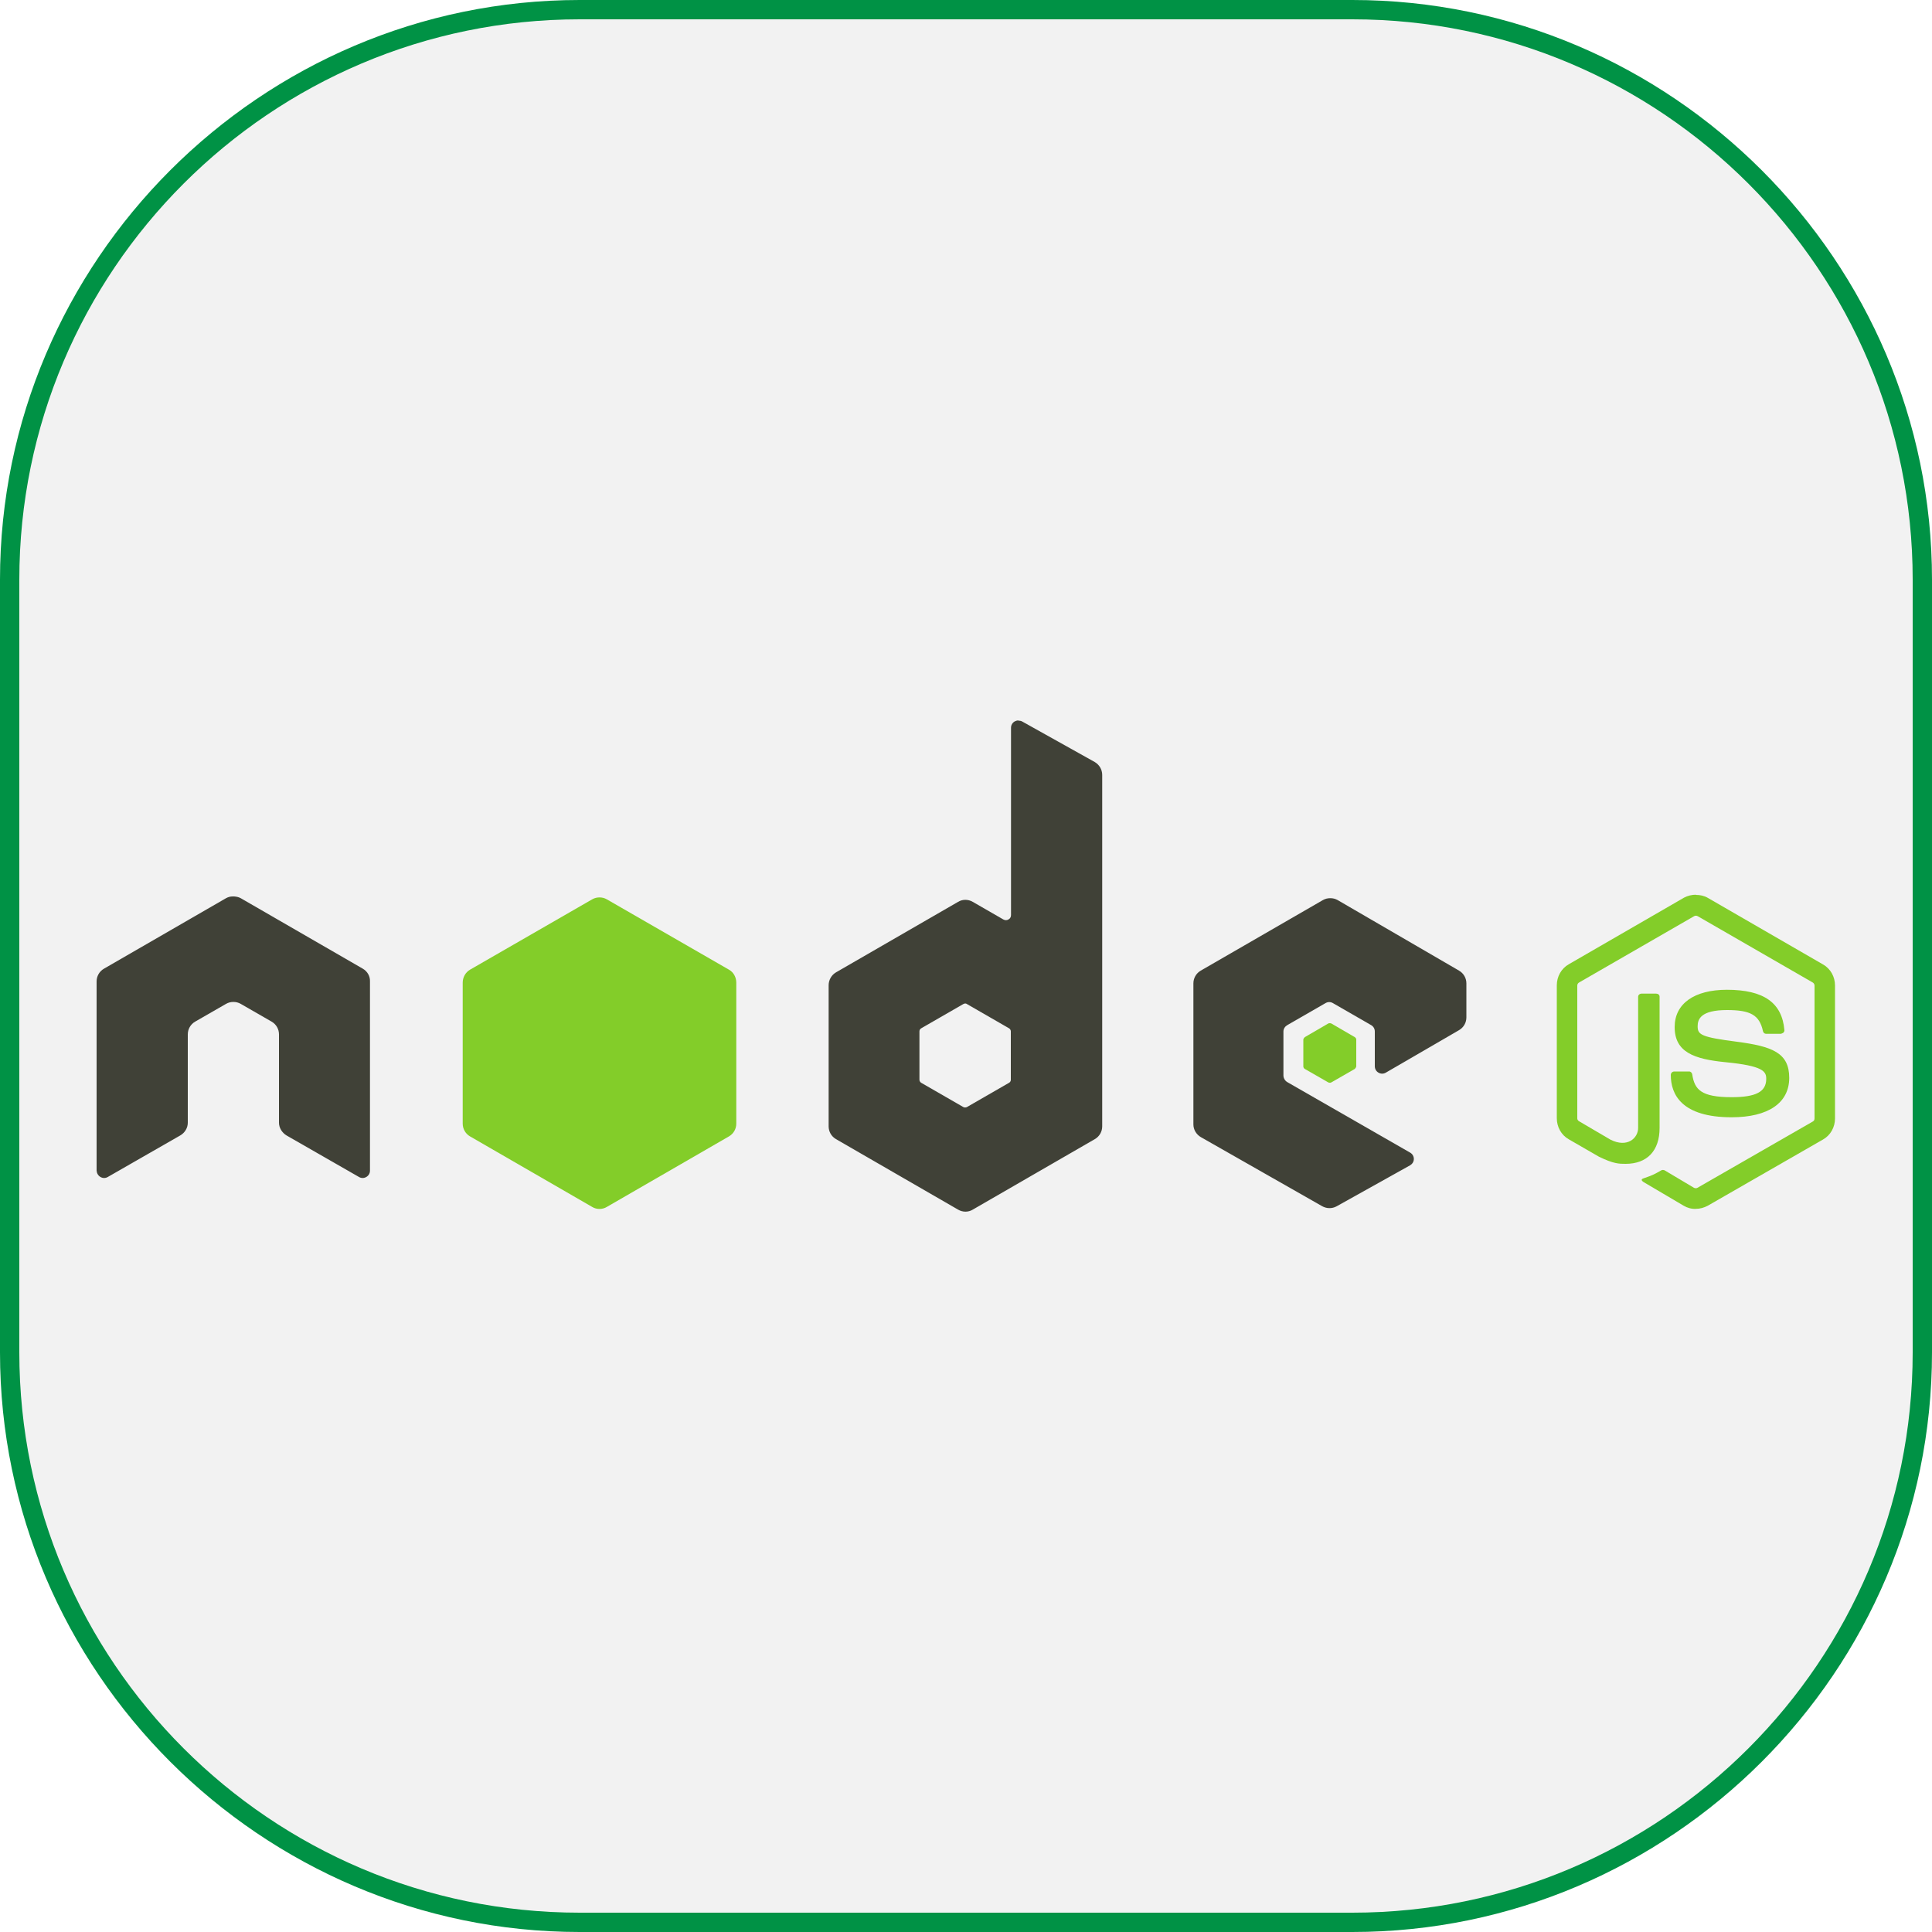
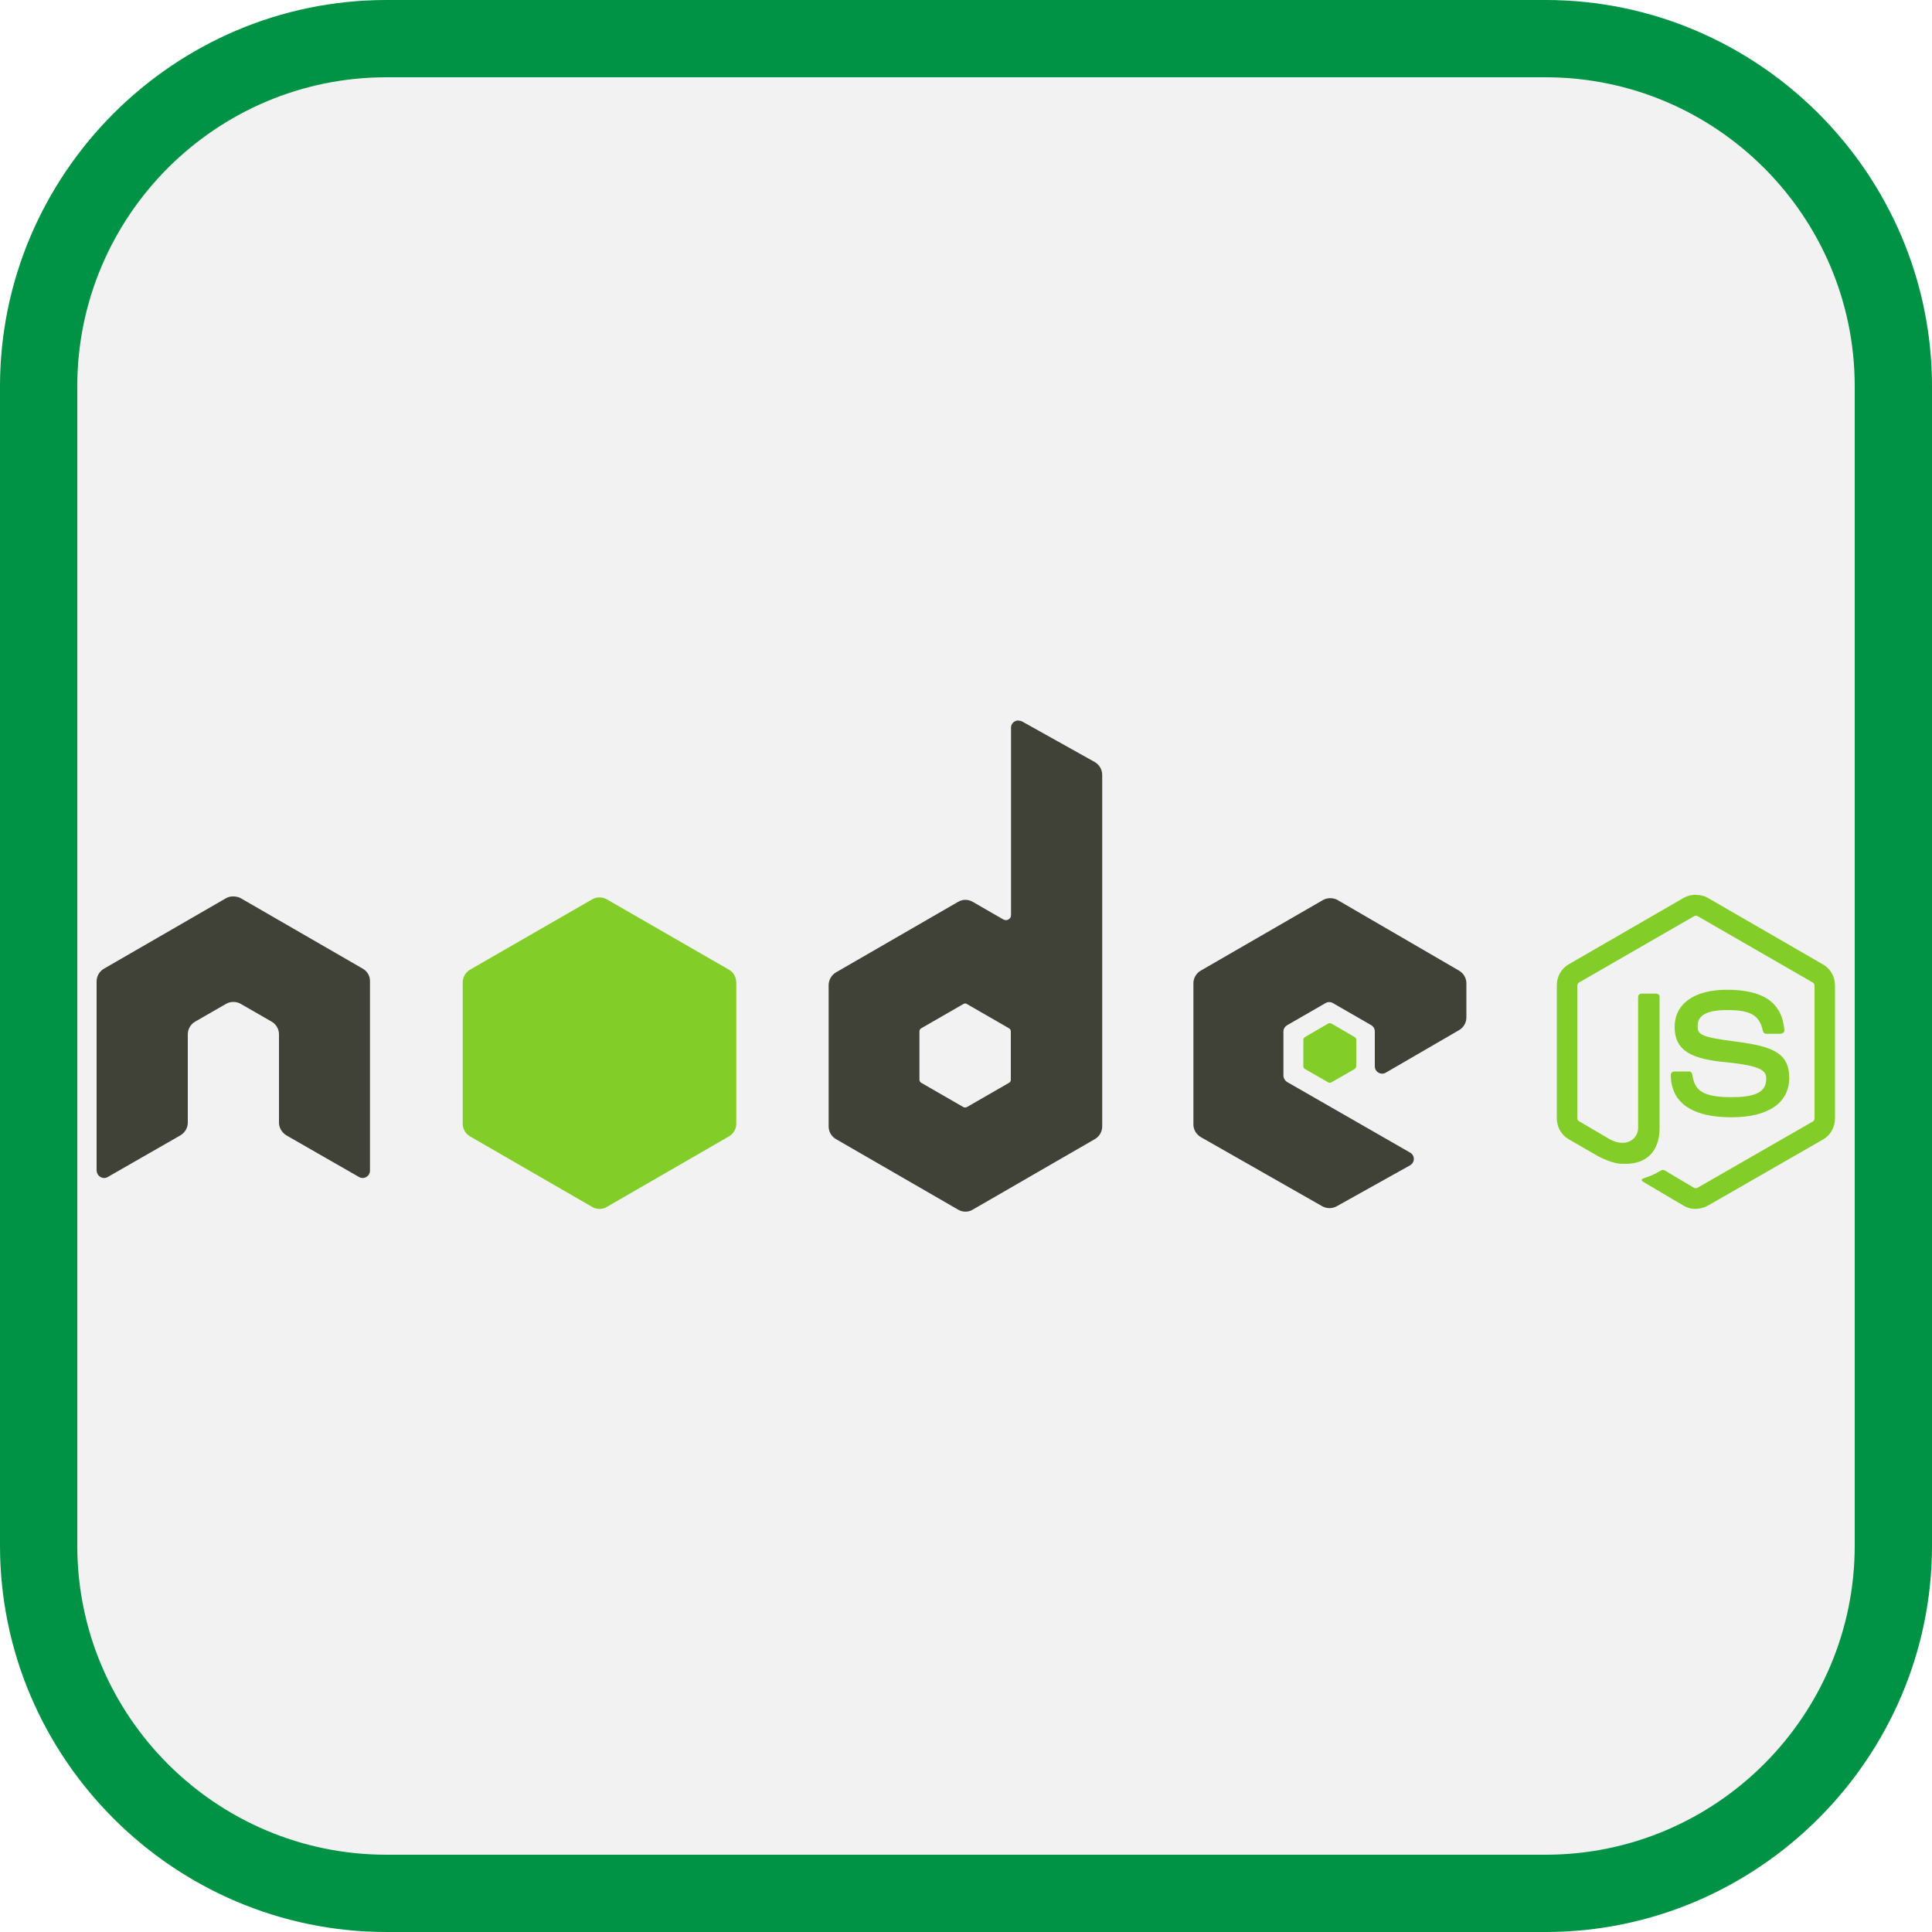
<svg xmlns="http://www.w3.org/2000/svg" id="Layer_1" data-name="Layer 1" viewBox="0 0 100 100">
  <defs>
    <style>
      .cls-1 {
        fill: #83cd29;
      }

      .cls-1, .cls-2, .cls-3, .cls-4 {
        stroke-width: 0px;
      }

      .cls-2 {
        fill: #404137;
      }

      .cls-3 {
        fill: #009245;
      }

      .cls-4 {
        fill: #f2f2f2;
      }
    </style>
  </defs>
  <g>
-     <rect class="cls-4" x=".5" y=".5" width="99" height="99" rx="29.5" ry="29.5" />
-     <path class="cls-3" d="M70,1c15.99,0,29,13.01,29,29v40c0,15.99-13.01,29-29,29H30c-15.99,0-29-13.01-29-29V30C1,14.01,14.01,1,30,1h40M70,0H30C13.5,0,0,13.5,0,30v40c0,16.5,13.5,30,30,30h40c16.5,0,30-13.5,30-30V30c0-16.5-13.5-30-30-30h0Z" />
+     <rect class="cls-4" x="2" y="2" width="96" height="96" rx="18" ry="18" />
+     <path class="cls-3" d="M80,4c8.82,0,16,7.18,16,16v60c0,8.82-7.18,16-16,16H20c-8.82,0-16-7.18-16-16V20c0-8.82,7.18-16,16-16h60M80,0H20C9,0,0,9,0,20v60c0,11,9,20,20,20h60c11,0,20-9,20-20V20c0-11-9-20-20-20h0Z" />
  </g>
  <g>
    <g>
      <path class="cls-1" d="M87.79,46.31c-.22,0-.43.05-.62.15l-5.97,3.45c-.39.22-.62.64-.62,1.09v6.88c0,.45.23.87.62,1.09l1.56.9c.76.37,1.04.37,1.38.37,1.12,0,1.76-.68,1.76-1.86v-6.79c0-.1-.08-.16-.18-.16h-.75c-.1,0-.18.07-.18.16v6.79c0,.52-.55,1.05-1.43.61l-1.62-.95c-.06-.03-.1-.09-.1-.15v-6.88c0-.07.04-.13.1-.16l5.95-3.43c.05-.03.12-.03.18,0l5.95,3.43c.06.03.1.1.1.16v6.88c0,.07-.03.13-.09.16l-5.97,3.43c-.05.03-.12.03-.18,0l-1.53-.91s-.1-.03-.15,0c-.42.24-.5.27-.9.41-.1.03-.25.09.05.25l2,1.18c.19.11.4.17.62.16.22,0,.43-.06.62-.16l5.97-3.43c.39-.22.62-.64.62-1.09v-6.88c0-.45-.23-.87-.62-1.09l-5.97-3.45c-.19-.11-.4-.15-.62-.15h0Z" />
      <path class="cls-1" d="M89.39,51.23c-1.7,0-2.71.72-2.71,1.93,0,1.3,1,1.66,2.64,1.82,1.95.19,2.1.48,2.1.86,0,.67-.53.95-1.79.95-1.58,0-1.92-.39-2.04-1.18-.01-.08-.08-.15-.16-.15h-.77c-.1,0-.18.08-.18.18,0,1,.55,2.19,3.15,2.19,1.89,0,2.98-.74,2.98-2.04s-.88-1.63-2.71-1.87c-1.85-.24-2.03-.36-2.03-.8,0-.36.15-.84,1.52-.84,1.22,0,1.68.26,1.86,1.09.02.08.08.14.16.14h.77s.09-.03.13-.06c.03-.04.06-.08.05-.13-.12-1.42-1.07-2.09-2.98-2.09h0Z" />
    </g>
    <path class="cls-2" d="M52.71,37.29c-.07,0-.13.02-.19.05-.12.07-.19.19-.19.33v9.69c0,.1-.04.18-.13.23-.08.05-.18.05-.27,0l-1.58-.91c-.24-.14-.53-.14-.76,0l-6.32,3.65c-.24.14-.38.4-.38.67v7.3c0,.27.14.52.38.66l6.32,3.65c.24.14.53.14.76,0l6.32-3.65c.24-.14.38-.39.38-.66v-18.19c0-.28-.15-.53-.39-.67l-3.76-2.1c-.06-.03-.12-.04-.19-.04h0ZM12.04,46.4c-.12,0-.23.03-.34.09l-6.32,3.65c-.24.14-.38.39-.38.66v9.79c.01.14.08.26.2.33.12.07.26.07.38,0l3.75-2.15c.24-.14.39-.39.39-.66v-4.57c0-.27.14-.52.38-.66l1.6-.92c.12-.07.25-.1.38-.1.13,0,.26.03.38.1l1.6.92c.24.14.38.39.38.66v4.57c0,.27.16.52.39.66l3.75,2.15c.12.07.26.07.38,0,.12-.07.19-.19.19-.33v-9.79c.01-.27-.13-.52-.37-.66l-6.32-3.65c-.11-.06-.22-.08-.34-.09h-.08ZM68.85,46.49c-.13,0-.26.03-.38.1l-6.32,3.65c-.24.14-.38.39-.38.66v7.3c0,.27.15.52.39.66l6.27,3.57c.23.13.51.14.75.01l3.8-2.12c.12-.07.2-.19.2-.33,0-.14-.07-.26-.19-.33l-6.36-3.65c-.12-.07-.2-.21-.2-.34v-2.28c0-.14.08-.26.2-.33l1.98-1.14c.12-.07.26-.07.38,0l1.98,1.14c.12.07.19.19.19.33v1.8c0,.14.07.26.19.33.12.07.26.07.38,0l3.79-2.2c.24-.14.38-.39.38-.66v-1.76c0-.27-.14-.52-.38-.66l-6.28-3.65c-.12-.07-.25-.1-.38-.1h0ZM49.95,51.94s.07,0,.1.03l2.17,1.25c.06.03.1.1.1.16v2.51c0,.07-.04.13-.1.16l-2.17,1.25c-.06.03-.13.03-.19,0l-2.17-1.25c-.06-.03-.1-.1-.1-.16v-2.51c0-.07.04-.13.1-.16l2.17-1.25s.06-.03.09-.03h0s0,0,0,0Z" />
    <path class="cls-1" d="M31.03,46.45c-.13,0-.26.03-.38.1l-6.32,3.64c-.24.14-.38.4-.38.67v7.3c0,.27.14.52.38.66l6.32,3.65c.23.14.53.14.76,0l6.32-3.65c.24-.14.38-.39.38-.66v-7.3c0-.27-.14-.54-.38-.67l-6.32-3.64c-.12-.07-.25-.1-.38-.1ZM68.84,52.96s-.05,0-.08.01l-1.22.71s-.08.07-.08.13v1.39c0,.05.03.1.08.13l1.22.7s.09.03.14,0l1.22-.7s.07-.07.08-.13v-1.39c0-.05-.03-.1-.08-.13l-1.22-.71s-.04-.01-.06-.01h0Z" />
  </g>
</svg>
